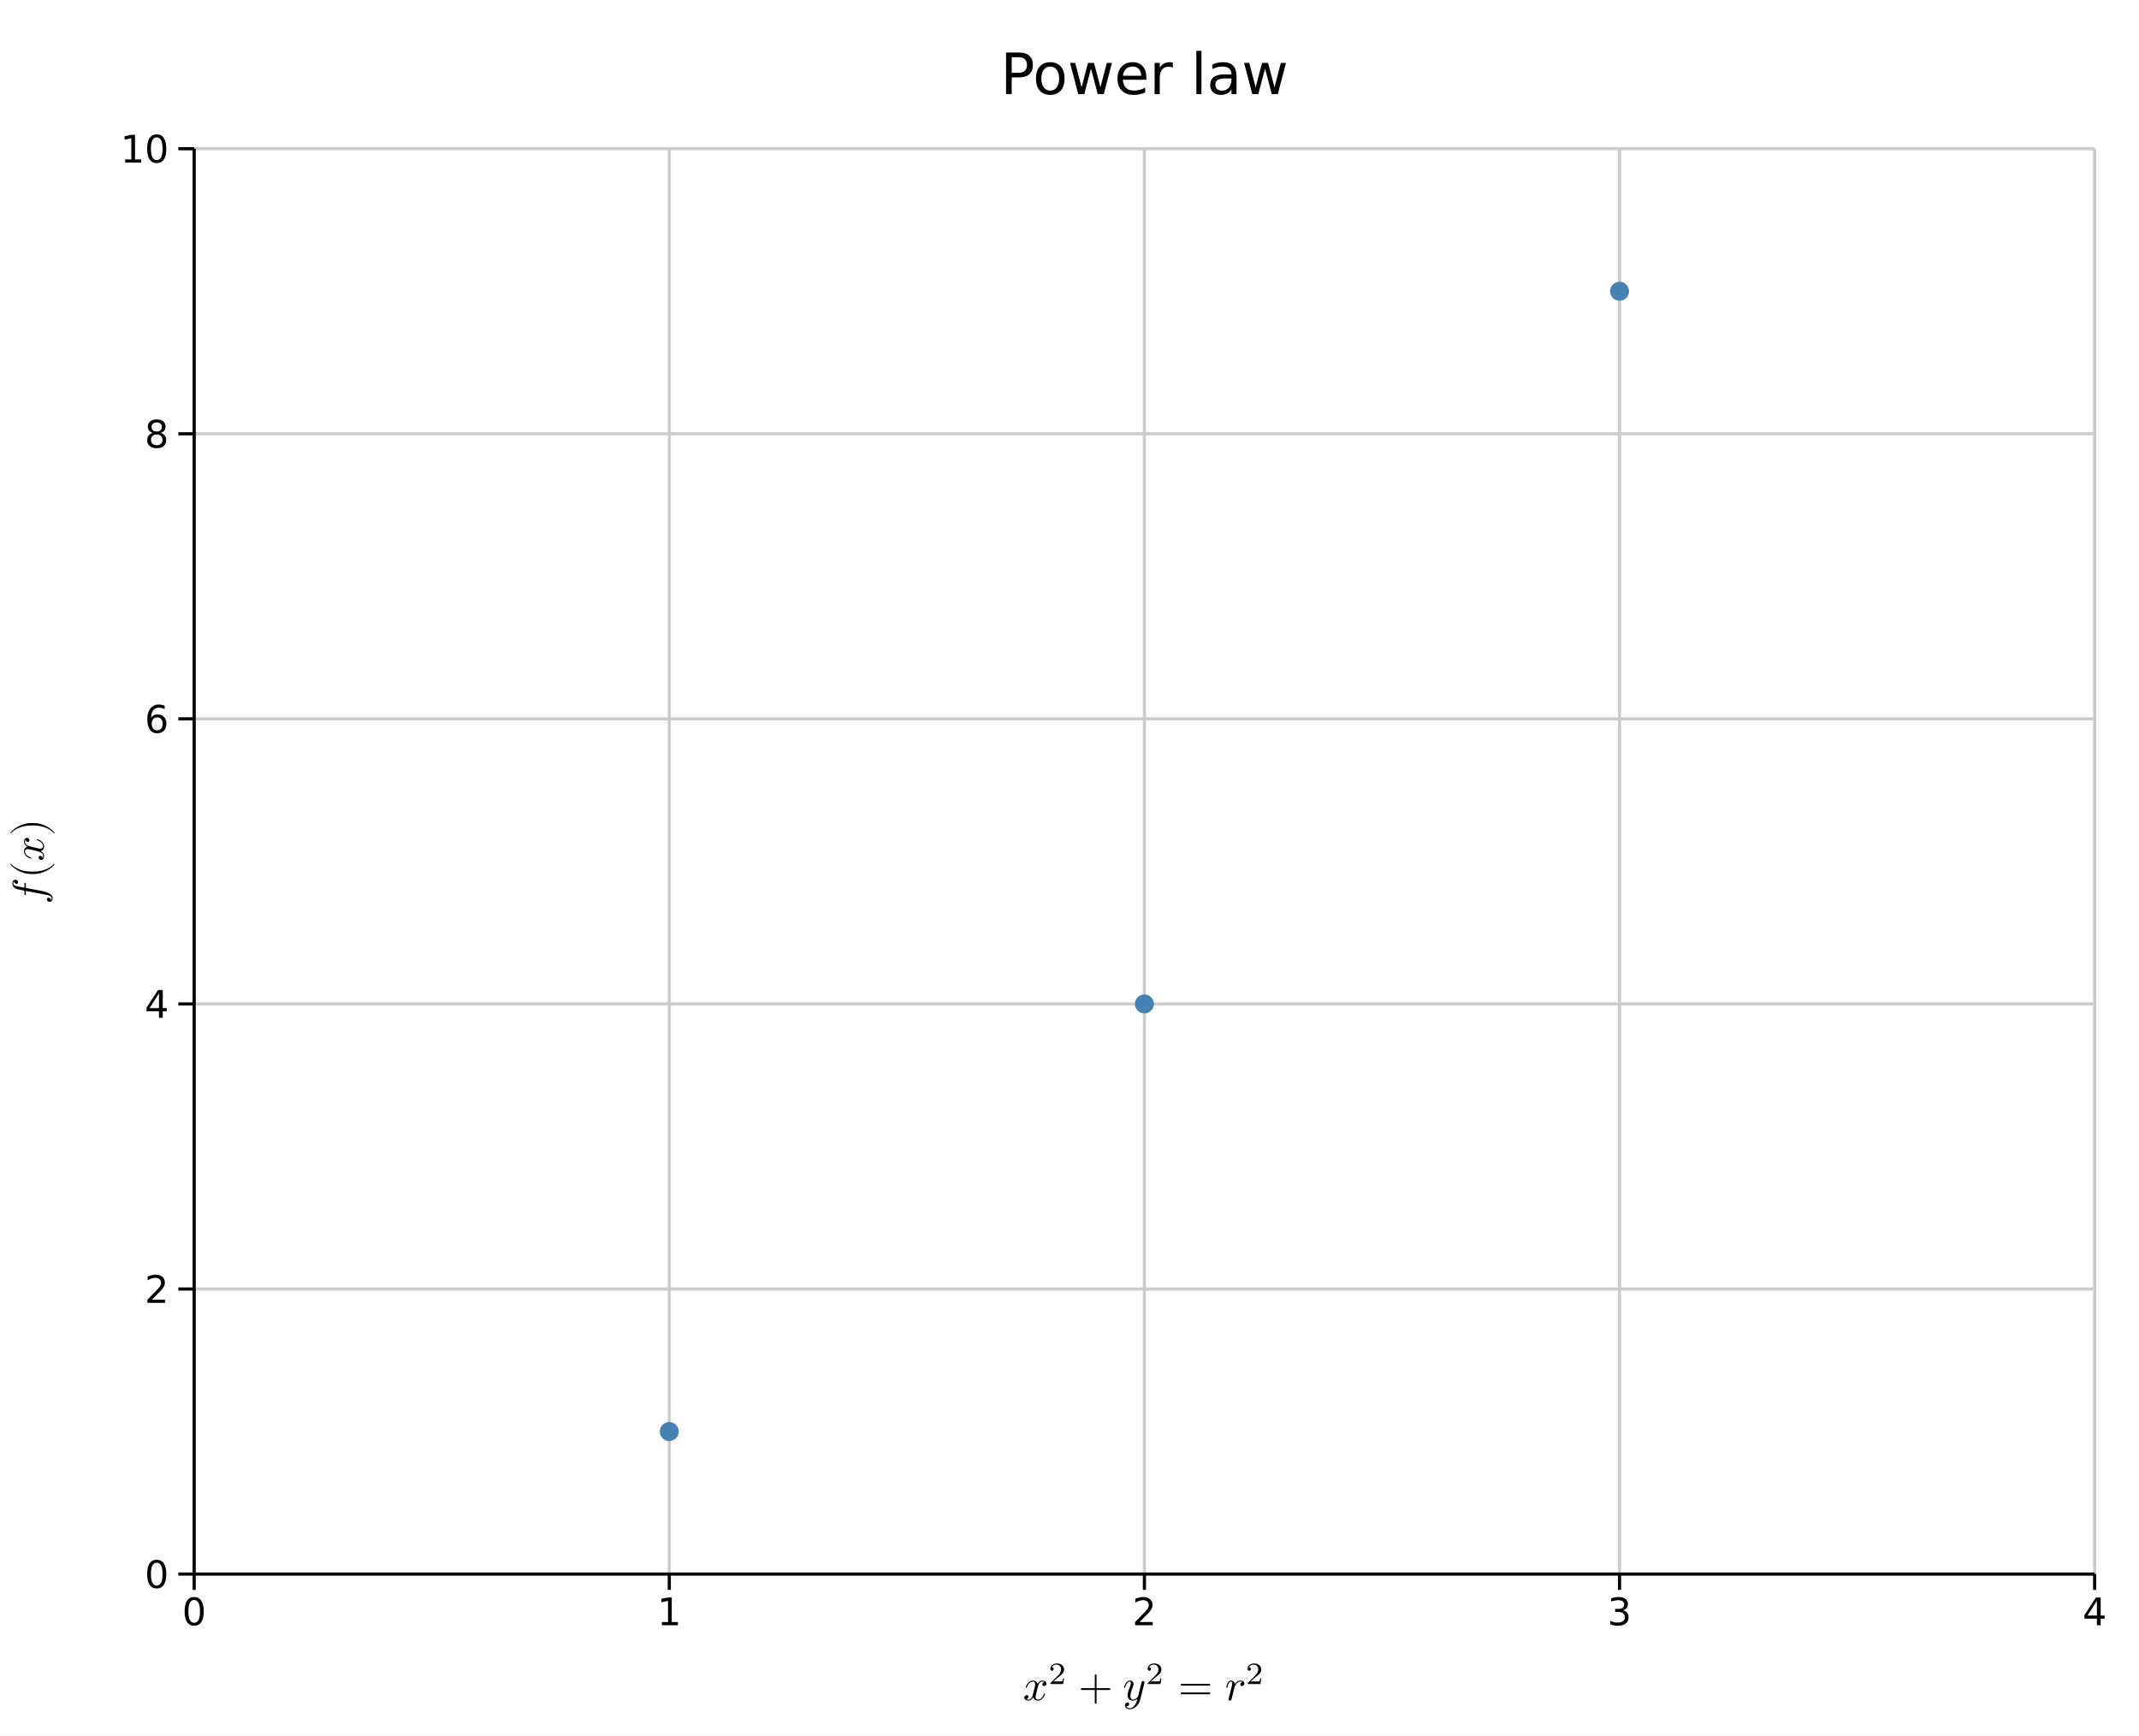
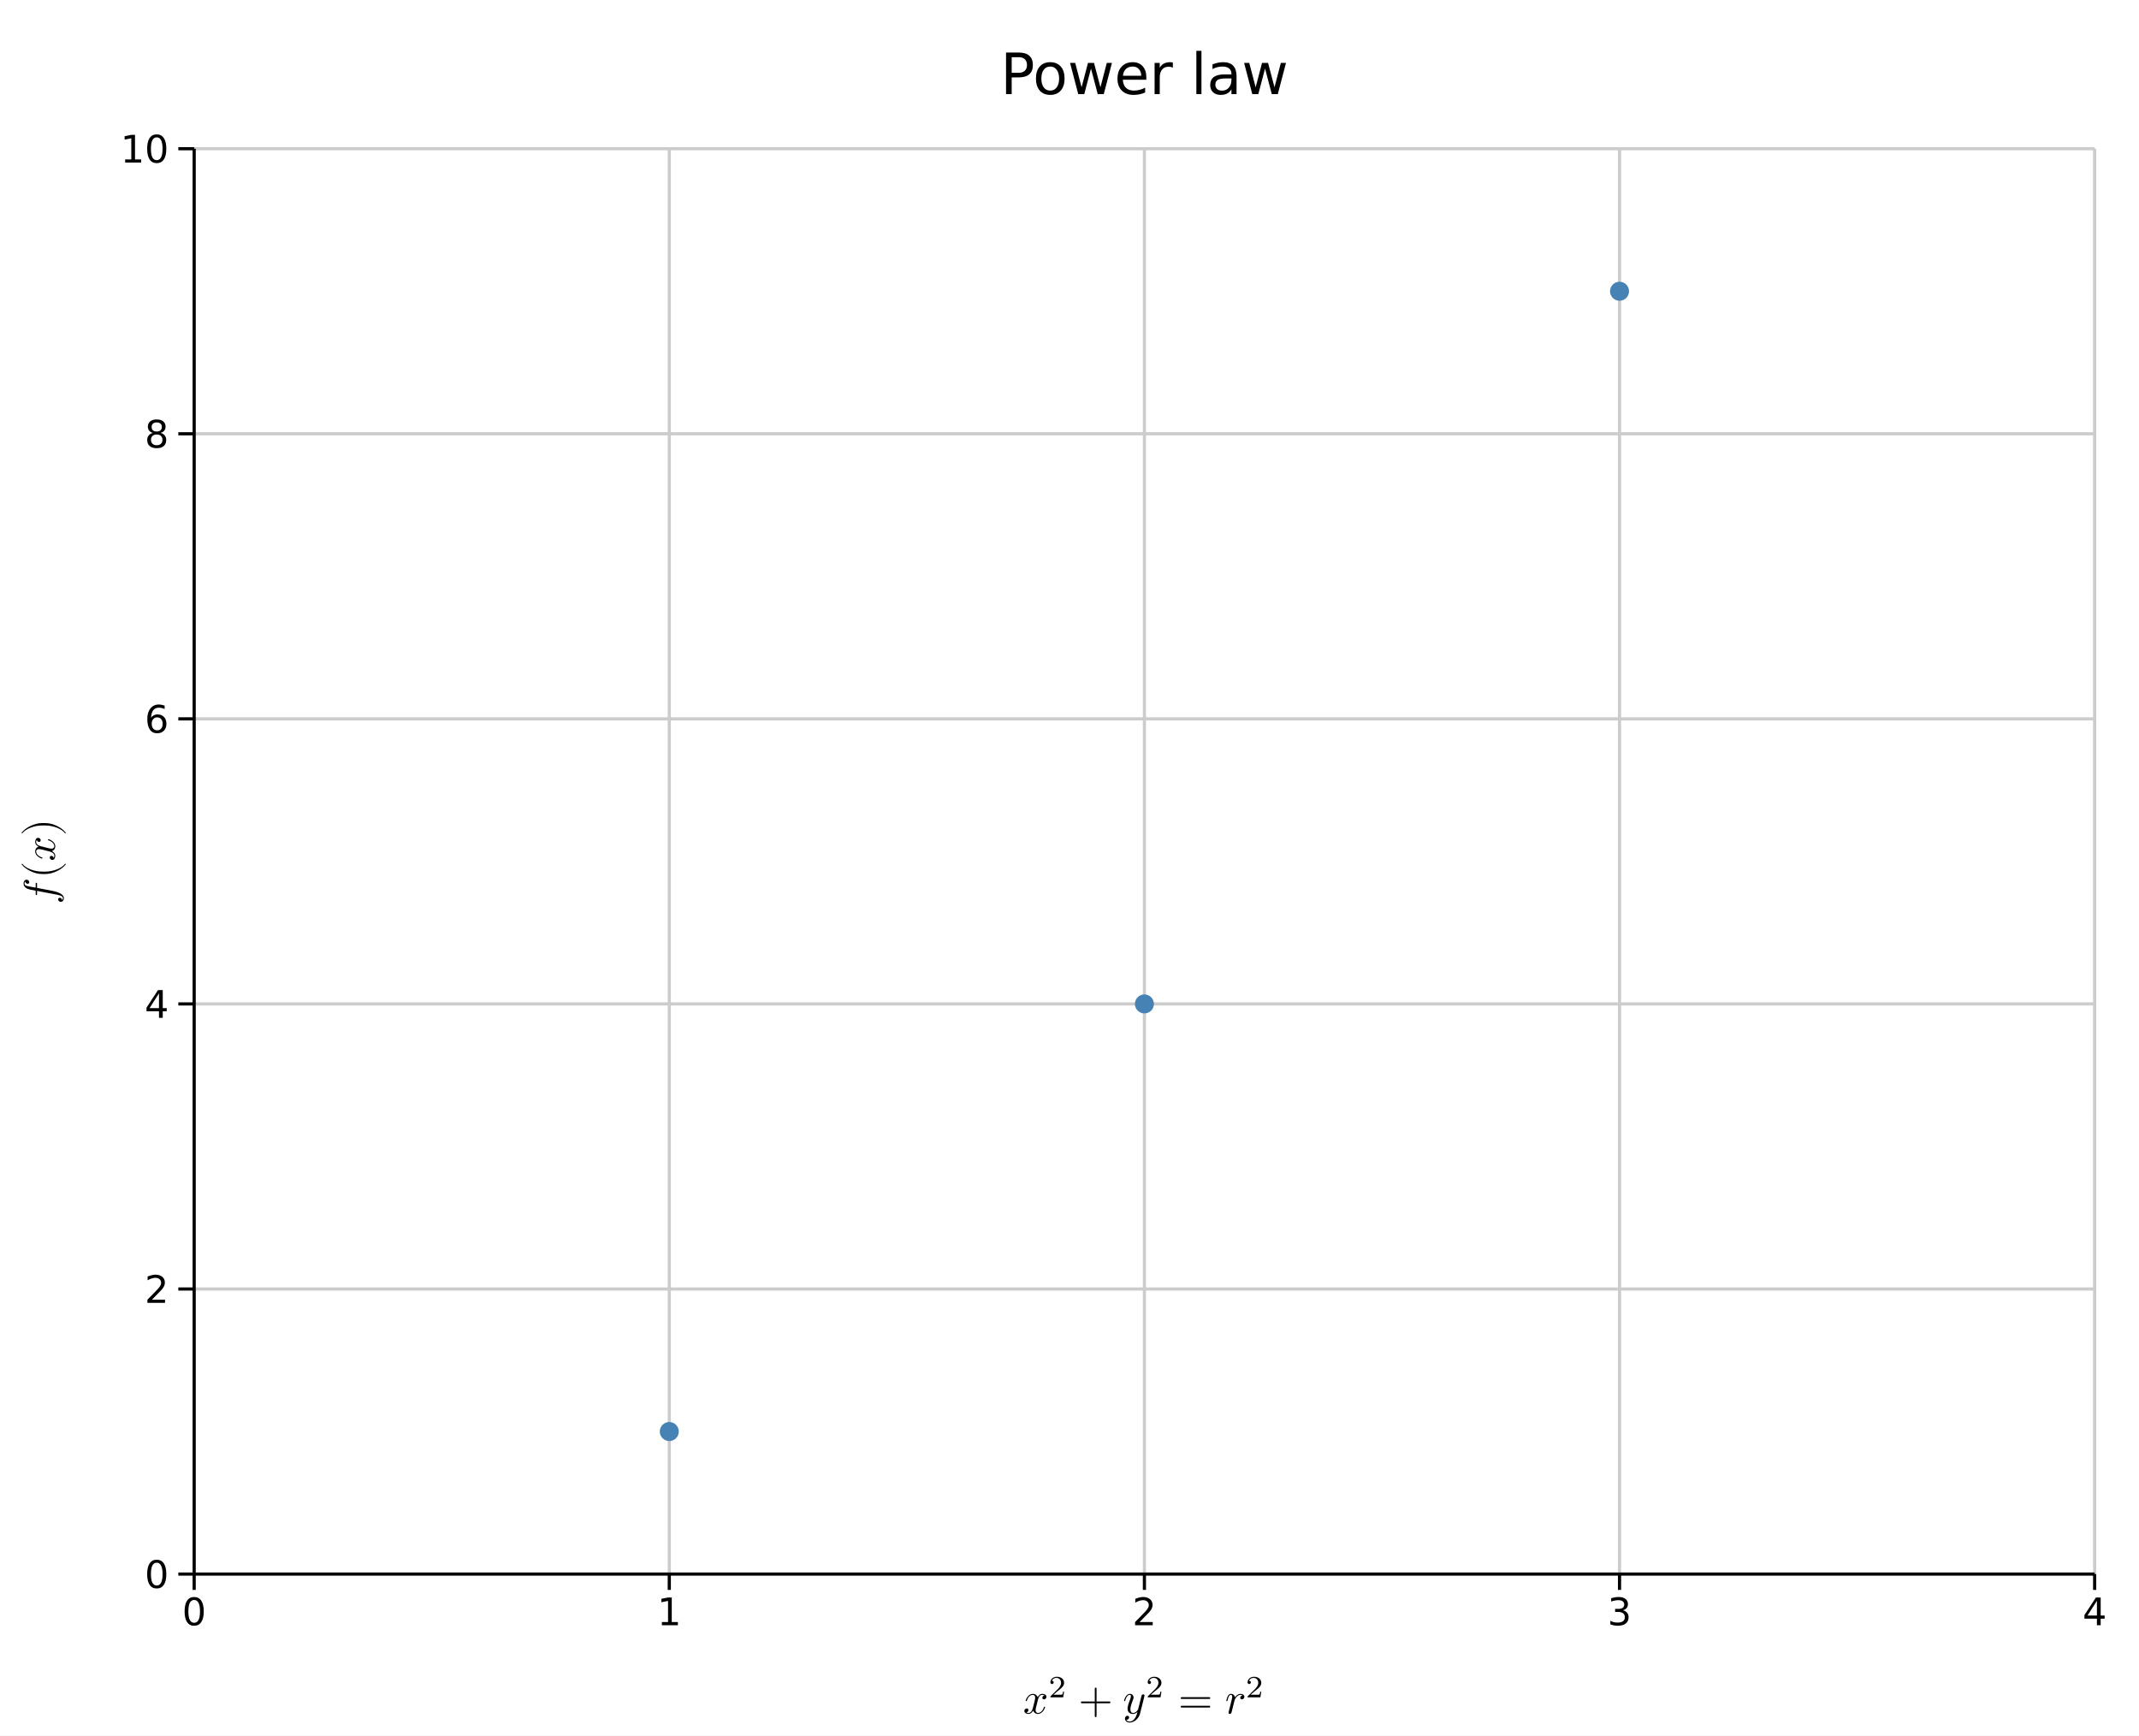
<svg xmlns="http://www.w3.org/2000/svg" width="675.3" height="547.95" font-family="DejaVu Sans, Verdana, Liberation Sans, Arial, sans-serif" fill="black">
  <rect width="100%" height="100%" fill="white" />
  <defs>
    <clipPath id="kuva-clip-1">
      <rect x="61.3" y="46.95" width="600" height="450" />
    </clipPath>
  </defs>
  <line x1="211.3" y1="46.95" x2="211.3" y2="496.95" stroke="#cccccc" stroke-width="1" />
  <line x1="361.3" y1="46.95" x2="361.3" y2="496.95" stroke="#cccccc" stroke-width="1" />
  <line x1="511.3" y1="46.95" x2="511.3" y2="496.95" stroke="#cccccc" stroke-width="1" />
  <line x1="661.3" y1="46.95" x2="661.3" y2="496.95" stroke="#cccccc" stroke-width="1" />
  <line x1="61.3" y1="406.95" x2="661.3" y2="406.95" stroke="#cccccc" stroke-width="1" />
  <line x1="61.3" y1="316.95" x2="661.3" y2="316.95" stroke="#cccccc" stroke-width="1" />
  <line x1="61.3" y1="226.95" x2="661.3" y2="226.95" stroke="#cccccc" stroke-width="1" />
  <line x1="61.3" y1="136.95" x2="661.3" y2="136.95" stroke="#cccccc" stroke-width="1" />
  <line x1="61.3" y1="46.95" x2="661.3" y2="46.95" stroke="#cccccc" stroke-width="1" />
  <line x1="61.3" y1="496.95" x2="661.3" y2="496.95" stroke="#000000" stroke-width="1" />
  <line x1="61.3" y1="46.95" x2="61.3" y2="496.95" stroke="#000000" stroke-width="1" />
  <line x1="61.3" y1="496.95" x2="61.3" y2="501.95" stroke="#000000" stroke-width="1" />
  <text x="61.3" y="513.09" font-size="12" text-anchor="middle">0</text>
  <line x1="211.3" y1="496.95" x2="211.3" y2="501.95" stroke="#000000" stroke-width="1" />
  <text x="211.3" y="513.09" font-size="12" text-anchor="middle">1</text>
  <line x1="361.3" y1="496.95" x2="361.3" y2="501.95" stroke="#000000" stroke-width="1" />
  <text x="361.3" y="513.09" font-size="12" text-anchor="middle">2</text>
  <line x1="511.3" y1="496.95" x2="511.3" y2="501.95" stroke="#000000" stroke-width="1" />
  <text x="511.3" y="513.09" font-size="12" text-anchor="middle">3</text>
  <line x1="661.3" y1="496.95" x2="661.3" y2="501.95" stroke="#000000" stroke-width="1" />
  <text x="661.3" y="513.09" font-size="12" text-anchor="middle">4</text>
  <line x1="56.3" y1="496.95" x2="61.3" y2="496.95" stroke="#000000" stroke-width="1" />
  <text x="53.3" y="501.33" font-size="12" text-anchor="end">0</text>
  <line x1="56.3" y1="406.95" x2="61.3" y2="406.95" stroke="#000000" stroke-width="1" />
  <text x="53.3" y="411.33" font-size="12" text-anchor="end">2</text>
  <line x1="56.3" y1="316.95" x2="61.3" y2="316.95" stroke="#000000" stroke-width="1" />
  <text x="53.3" y="321.33" font-size="12" text-anchor="end">4</text>
  <line x1="56.3" y1="226.95" x2="61.3" y2="226.95" stroke="#000000" stroke-width="1" />
  <text x="53.3" y="231.33" font-size="12" text-anchor="end">6</text>
  <line x1="56.3" y1="136.95" x2="61.3" y2="136.95" stroke="#000000" stroke-width="1" />
  <text x="53.3" y="141.33" font-size="12" text-anchor="end">8</text>
  <line x1="56.3" y1="46.95" x2="61.3" y2="46.95" stroke="#000000" stroke-width="1" />
  <text x="53.3" y="51.33" font-size="12" text-anchor="end">10</text>
-   <g transform="translate(318.7866,522.9911)">
+   <g transform="translate(318.7866,527.1911)">
    <g>
      <g class="typst-group">
        <g>
          <g class="typst-text" transform="matrix(1 0 0 -1 4.2 13.762)">
            <use href="#m0-g7E4F66948391BD2448478C50EF6A42A6" x="0" y="0" fill="#000000" fill-rule="nonzero" />
          </g>
          <g class="typst-text" transform="matrix(1 0 0 -1 12.208 8.68)">
            <use href="#m0-g6E3563D11ECFD61901553B2D239FD8DC" x="0" y="0" fill="#000000" fill-rule="nonzero" />
          </g>
          <g class="typst-text" transform="matrix(1 0 0 -1 21.67931 13.762)">
            <use href="#m0-g6E480AD8A29E27A3438BCA7357D08D80" x="0" y="0" fill="#000000" fill-rule="nonzero" />
          </g>
          <g class="typst-text" transform="matrix(1 0 0 -1 35.68242 13.762)">
            <use href="#m0-g32DE6906AAF89E2807173D299C3A3171" x="0" y="0" fill="#000000" fill-rule="nonzero" />
          </g>
          <g class="typst-text" transform="matrix(1 0 0 -1 42.93442 8.68)">
            <use href="#m0-g6E3563D11ECFD61901553B2D239FD8DC" x="0" y="0" fill="#000000" fill-rule="nonzero" />
          </g>
          <g class="typst-text" transform="matrix(1 0 0 -1 53.18351 13.762)">
            <use href="#m0-g5EC03E34BBB00EDC7FA7B842355CA4B8" x="0" y="0" fill="#000000" fill-rule="nonzero" />
          </g>
          <g class="typst-text" transform="matrix(1 0 0 -1 67.9644 13.762)">
            <use href="#m0-gFE3950AC373148A759D62E62653FA840" x="0" y="0" fill="#000000" fill-rule="nonzero" />
          </g>
          <g class="typst-text" transform="matrix(1 0 0 -1 74.4604 8.68)">
            <use href="#m0-g6E3563D11ECFD61901553B2D239FD8DC" x="0" y="0" fill="#000000" fill-rule="nonzero" />
          </g>
        </g>
      </g>
    </g>
    <defs id="m0-glyph">
      <symbol id="m0-g7E4F66948391BD2448478C50EF6A42A6" overflow="visible">
        <path d="M 0 0m 7.378 5.264 c 0 0.728 -0.826 0.924 -1.302 0.924 c -0.812 0 -1.302 -0.742 -1.47 -1.064 c -0.35 0.924 -1.106 1.064 -1.512 1.064 c -1.456 0 -2.254 -1.806 -2.254 -2.156 c 0 -0.14 0.168 -0.14 0.168 -0.14 c 0.112 0 0.154 0.028 0.182 0.154 c 0.476 1.484 1.4 1.834 1.876 1.834 c 0.266 0 0.756 -0.126 0.756 -0.938 c 0 -0.434 -0.238 -1.372 -0.756 -3.332 c -0.224 -0.868 -0.714 -1.456 -1.33 -1.456 c -0.084 0 -0.406 0 -0.7 0.182 c 0.35 0.07 0.658 0.364 0.658 0.756 c 0 0.378 -0.308 0.49 -0.518 0.49 c -0.42 0 -0.77 -0.364 -0.77 -0.812 c 0 -0.644 0.7 -0.924 1.316 -0.924 c 0.924 0 1.428 0.98 1.47 1.064 c 0.168 -0.518 0.672 -1.064 1.512 -1.064 c 1.442 0 2.24 1.806 2.24 2.156 c 0 0.14 -0.126 0.14 -0.168 0.14 c -0.126 0 -0.154 -0.056 -0.182 -0.154 c -0.462 -1.498 -1.414 -1.834 -1.862 -1.834 c -0.546 0 -0.77 0.448 -0.77 0.924 c 0 0.308 0.084 0.616 0.238 1.232 l 0.476 1.918 c 0.084 0.364 0.406 1.652 1.386 1.652 c 0.07 0 0.406 0 0.7 -0.182 c -0.392 -0.07 -0.672 -0.42 -0.672 -0.756 c 0 -0.224 0.154 -0.49 0.532 -0.49 c 0.308 0 0.756 0.252 0.756 0.812 Z " />
      </symbol>
      <symbol id="m0-g6E3563D11ECFD61901553B2D239FD8DC" overflow="visible">
        <path d="M 0 0m 4.949 1.784 h -0.333 c -0.029 -0.216 -0.127 -0.794 -0.255 -0.892 c -0.078 -0.059 -0.833 -0.059 -0.97 -0.059 h -1.803 c 1.029 0.911 1.372 1.186 1.96 1.646 c 0.725 0.578 1.401 1.186 1.401 2.117 c 0 1.186 -1.039 1.911 -2.293 1.911 c -1.215 0 -2.038 -0.853 -2.038 -1.754 c 0 -0.5 0.421 -0.549 0.519 -0.549 c 0.235 0 0.519 0.167 0.519 0.519 c 0 0.176 -0.069 0.519 -0.578 0.519 c 0.304 0.696 0.97 0.911 1.431 0.911 c 0.98 0 1.49 -0.764 1.49 -1.558 c 0 -0.853 -0.608 -1.529 -0.921 -1.882 l -2.362 -2.332 c -0.098 -0.088 -0.098 -0.108 -0.098 -0.382 h 4.038 Z " />
      </symbol>
      <symbol id="m0-g6E480AD8A29E27A3438BCA7357D08D80" overflow="visible">
        <path d="M 0 0m 10.108 3.5 c 0 0.154 -0.126 0.28 -0.28 0.28 h -4.102 v 4.102 c 0 0.154 -0.126 0.28 -0.28 0.28 c -0.154 0 -0.28 -0.126 -0.28 -0.28 v -4.102 h -4.102 c -0.154 0 -0.28 -0.126 -0.28 -0.28 c 0 -0.154 0.126 -0.28 0.28 -0.28 h 4.102 v -4.102 c 0 -0.154 0.126 -0.28 0.28 -0.28 c 0.154 0 0.28 0.126 0.28 0.28 v 4.102 h 4.102 c 0.154 0 0.28 0.126 0.28 0.28 Z " />
      </symbol>
      <symbol id="m0-g32DE6906AAF89E2807173D299C3A3171" overflow="visible">
        <path d="M 0 0m 6.86 5.656 c 0 0.252 -0.196 0.378 -0.406 0.378 c -0.14 0 -0.364 -0.084 -0.49 -0.294 c -0.028 -0.07 -0.14 -0.504 -0.196 -0.756 l -0.28 -1.12 l -0.63 -2.52 c -0.056 -0.21 -0.658 -1.19 -1.582 -1.19 c -0.714 0 -0.868 0.616 -0.868 1.134 c 0 0.644 0.238 1.512 0.714 2.744 c 0.224 0.574 0.28 0.728 0.28 1.008 c 0 0.63 -0.448 1.148 -1.148 1.148 c -1.33 0 -1.848 -2.03 -1.848 -2.156 c 0 -0.14 0.168 -0.14 0.168 -0.14 c 0.14 0 0.154 0.028 0.224 0.252 c 0.378 1.316 0.938 1.736 1.414 1.736 c 0.112 0 0.35 0 0.35 -0.448 c 0 -0.35 -0.14 -0.714 -0.238 -0.98 c -0.56 -1.484 -0.812 -2.282 -0.812 -2.94 c 0 -1.246 0.882 -1.666 1.708 -1.666 c 0.546 0 1.022 0.238 1.414 0.63 c -0.182 -0.728 -0.35 -1.414 -0.91 -2.156 c -0.364 -0.476 -0.896 -0.882 -1.54 -0.882 c -0.196 0 -0.826 0.042 -1.064 0.588 c 0.224 0 0.406 0 0.602 0.168 c 0.14 0.126 0.28 0.308 0.28 0.574 c 0 0.434 -0.378 0.49 -0.518 0.49 c -0.322 0 -0.784 -0.224 -0.784 -0.91 c 0 -0.7 0.616 -1.218 1.484 -1.218 c 1.442 0 2.884 1.274 3.276 2.856 l 1.344 5.348 c 0.056 0.196 0.056 0.224 0.056 0.322 Z " />
      </symbol>
      <symbol id="m0-g5EC03E34BBB00EDC7FA7B842355CA4B8" overflow="visible">
        <path d="M 0 0m 10.108 4.858 c 0 0.154 -0.126 0.28 -0.28 0.28 h -8.764 c -0.154 0 -0.28 -0.126 -0.28 -0.28 c 0 -0.154 0.126 -0.28 0.28 -0.28 h 8.764 c 0.154 0 0.28 0.126 0.28 0.28 Z m 0 -2.716 c 0 0.154 -0.126 0.28 -0.28 0.28 h -8.764 c -0.154 0 -0.28 -0.126 -0.28 -0.28 c 0 -0.154 0.126 -0.28 0.28 -0.28 h 8.764 c 0.154 0 0.28 0.126 0.28 0.28 Z " />
      </symbol>
      <symbol id="m0-gFE3950AC373148A759D62E62653FA840" overflow="visible">
        <path d="M 0 0m 6.104 5.278 c 0 0.49 -0.448 0.91 -1.162 0.91 c -0.91 0 -1.526 -0.686 -1.792 -1.078 c -0.112 0.63 -0.616 1.078 -1.274 1.078 c -0.644 0 -0.91 -0.546 -1.036 -0.798 c -0.252 -0.476 -0.434 -1.316 -0.434 -1.358 c 0 -0.14 0.168 -0.14 0.168 -0.14 c 0.14 0 0.154 0.014 0.238 0.322 c 0.238 0.994 0.518 1.666 1.022 1.666 c 0.238 0 0.434 -0.112 0.434 -0.644 c 0 -0.294 -0.042 -0.448 -0.224 -1.176 l -0.812 -3.234 c -0.042 -0.21 -0.126 -0.532 -0.126 -0.602 c 0 -0.252 0.196 -0.378 0.406 -0.378 c 0.168 0 0.42 0.112 0.518 0.392 c 0.028 0.056 0.504 1.96 0.56 2.212 l 0.448 1.82 c 0.056 0.182 0.448 0.84 0.784 1.148 c 0.112 0.098 0.518 0.462 1.12 0.462 c 0.364 0 0.588 -0.168 0.588 -0.168 c -0.42 -0.07 -0.728 -0.406 -0.728 -0.77 c 0 -0.224 0.154 -0.49 0.532 -0.49 c 0.378 0 0.77 0.322 0.77 0.826 Z " />
      </symbol>
    </defs>
  </g>
-   <g transform="translate(0.665125,0)">
-     <g transform="rotate(-90,17.29688,271.9531)">
-       <g transform="translate(-0.413125,253.9911)">
-         <g>
-           <g class="typst-group">
-             <g>
-               <g class="typst-text" transform="matrix(1 0 0 -1 4.2 13.762)">
-                 <use href="#m1-g110E3D4BCD026E5E742C371DF360DF7D" x="0" y="0" fill="#000000" fill-rule="nonzero" />
-               </g>
-               <g class="typst-text" transform="matrix(1 0 0 -1 12.32 13.762)">
-                 <use href="#m1-gF59359D7FF6AE55D3D4C6BEFD61DC11E" x="0" y="0" fill="#000000" fill-rule="nonzero" />
-               </g>
-               <g class="typst-text" transform="matrix(1 0 0 -1 17.766 13.762)">
-                 <use href="#m1-g7E4F66948391BD2448478C50EF6A42A6" x="0" y="0" fill="#000000" fill-rule="nonzero" />
-               </g>
-               <g class="typst-text" transform="matrix(1 0 0 -1 25.774 13.762)">
-                 <use href="#m1-g8641FB8E71730C491C7459D64E81967E" x="0" y="0" fill="#000000" fill-rule="nonzero" />
-               </g>
+   <g transform="rotate(-90,17.29688,271.9531)">
+     <g transform="translate(-0.413125,258.1911)">
+       <g>
+         <g class="typst-group">
+           <g>
+             <g class="typst-text" transform="matrix(1 0 0 -1 4.2 13.762)">
+               <use href="#m1-g110E3D4BCD026E5E742C371DF360DF7D" x="0" y="0" fill="#000000" fill-rule="nonzero" />
+             </g>
+             <g class="typst-text" transform="matrix(1 0 0 -1 12.32 13.762)">
+               <use href="#m1-gF59359D7FF6AE55D3D4C6BEFD61DC11E" x="0" y="0" fill="#000000" fill-rule="nonzero" />
+             </g>
+             <g class="typst-text" transform="matrix(1 0 0 -1 17.766 13.762)">
+               <use href="#m1-g7E4F66948391BD2448478C50EF6A42A6" x="0" y="0" fill="#000000" fill-rule="nonzero" />
+             </g>
+             <g class="typst-text" transform="matrix(1 0 0 -1 25.774 13.762)">
+               <use href="#m1-g8641FB8E71730C491C7459D64E81967E" x="0" y="0" fill="#000000" fill-rule="nonzero" />
            </g>
          </g>
        </g>
-         <defs id="m1-glyph">
-           <symbol id="m1-g110E3D4BCD026E5E742C371DF360DF7D" overflow="visible">
-             <path d="M 0 0m 7.728 8.904 c 0 0.644 -0.644 0.966 -1.218 0.966 c -0.476 0 -1.358 -0.252 -1.778 -1.638 c -0.084 -0.294 -0.126 -0.434 -0.462 -2.198 h -0.966 c -0.266 0 -0.42 0 -0.42 -0.266 c 0 -0.168 0.126 -0.168 0.392 -0.168 h 0.924 l -1.05 -5.53 c -0.252 -1.358 -0.49 -2.632 -1.218 -2.632 c -0.056 0 -0.406 0 -0.672 0.252 c 0.644 0.042 0.77 0.546 0.77 0.756 c 0 0.322 -0.252 0.49 -0.518 0.49 c -0.364 0 -0.77 -0.308 -0.77 -0.84 c 0 -0.63 0.616 -0.966 1.19 -0.966 c 0.77 0 1.33 0.826 1.582 1.358 c 0.448 0.882 0.77 2.576 0.784 2.674 l 0.84 4.438 h 1.204 c 0.28 0 0.42 0 0.42 0.28 c 0 0.154 -0.14 0.154 -0.378 0.154 h -1.162 c 0.154 0.812 0.14 0.784 0.294 1.596 c 0.056 0.294 0.252 1.288 0.336 1.456 c 0.126 0.266 0.364 0.476 0.658 0.476 c 0.056 0 0.42 0 0.686 -0.252 c -0.616 -0.056 -0.756 -0.546 -0.756 -0.756 c 0 -0.322 0.252 -0.49 0.518 -0.49 c 0.364 0 0.77 0.308 0.77 0.84 Z " />
-           </symbol>
-           <symbol id="m1-gF59359D7FF6AE55D3D4C6BEFD61DC11E" overflow="visible">
-             <path d="M 0 0m 4.648 -3.332 c 0 0.042 -0.028 0.084 -0.056 0.112 c -1.456 1.092 -2.422 3.892 -2.422 6.132 v 1.176 c 0 2.24 0.966 5.04 2.422 6.132 c 0.028 0.028 0.056 0.07 0.056 0.112 c 0 0.07 -0.07 0.14 -0.14 0.14 c -0.028 0 -0.056 -0.014 -0.084 -0.028 c -1.54 -1.162 -3.01 -3.962 -3.01 -6.356 v -1.176 c 0 -2.394 1.47 -5.194 3.01 -6.356 c 0.028 -0.014 0.056 -0.028 0.084 -0.028 c 0.07 0 0.14 0.07 0.14 0.14 Z " />
-           </symbol>
-           <symbol id="m1-g7E4F66948391BD2448478C50EF6A42A6" overflow="visible">
-             <path d="M 0 0m 7.378 5.264 c 0 0.728 -0.826 0.924 -1.302 0.924 c -0.812 0 -1.302 -0.742 -1.47 -1.064 c -0.35 0.924 -1.106 1.064 -1.512 1.064 c -1.456 0 -2.254 -1.806 -2.254 -2.156 c 0 -0.14 0.168 -0.14 0.168 -0.14 c 0.112 0 0.154 0.028 0.182 0.154 c 0.476 1.484 1.4 1.834 1.876 1.834 c 0.266 0 0.756 -0.126 0.756 -0.938 c 0 -0.434 -0.238 -1.372 -0.756 -3.332 c -0.224 -0.868 -0.714 -1.456 -1.33 -1.456 c -0.084 0 -0.406 0 -0.7 0.182 c 0.35 0.07 0.658 0.364 0.658 0.756 c 0 0.378 -0.308 0.49 -0.518 0.49 c -0.42 0 -0.77 -0.364 -0.77 -0.812 c 0 -0.644 0.7 -0.924 1.316 -0.924 c 0.924 0 1.428 0.98 1.47 1.064 c 0.168 -0.518 0.672 -1.064 1.512 -1.064 c 1.442 0 2.24 1.806 2.24 2.156 c 0 0.14 -0.126 0.14 -0.168 0.14 c -0.126 0 -0.154 -0.056 -0.182 -0.154 c -0.462 -1.498 -1.414 -1.834 -1.862 -1.834 c -0.546 0 -0.77 0.448 -0.77 0.924 c 0 0.308 0.084 0.616 0.238 1.232 l 0.476 1.918 c 0.084 0.364 0.406 1.652 1.386 1.652 c 0.07 0 0.406 0 0.7 -0.182 c -0.392 -0.07 -0.672 -0.42 -0.672 -0.756 c 0 -0.224 0.154 -0.49 0.532 -0.49 c 0.308 0 0.756 0.252 0.756 0.812 Z " />
-           </symbol>
-           <symbol id="m1-g8641FB8E71730C491C7459D64E81967E" overflow="visible">
-             <path d="M 0 0m 4.032 2.912 v 1.176 c 0 2.394 -1.47 5.194 -3.01 6.356 c -0.028 0.014 -0.056 0.028 -0.084 0.028 c -0.07 0 -0.14 -0.07 -0.14 -0.14 c 0 -0.042 0.028 -0.084 0.056 -0.112 c 1.456 -1.092 2.422 -3.892 2.422 -6.132 v -1.176 c 0 -2.24 -0.966 -5.04 -2.422 -6.132 c -0.028 -0.028 -0.056 -0.07 -0.056 -0.112 c 0 -0.07 0.07 -0.14 0.14 -0.14 c 0.028 0 0.056 0.014 0.084 0.028 c 1.54 1.162 3.01 3.962 3.01 6.356 Z " />
-           </symbol>
-         </defs>
      </g>
+       <defs id="m1-glyph">
+         <symbol id="m1-g110E3D4BCD026E5E742C371DF360DF7D" overflow="visible">
+           <path d="M 0 0m 7.728 8.904 c 0 0.644 -0.644 0.966 -1.218 0.966 c -0.476 0 -1.358 -0.252 -1.778 -1.638 c -0.084 -0.294 -0.126 -0.434 -0.462 -2.198 h -0.966 c -0.266 0 -0.42 0 -0.42 -0.266 c 0 -0.168 0.126 -0.168 0.392 -0.168 h 0.924 l -1.05 -5.53 c -0.252 -1.358 -0.49 -2.632 -1.218 -2.632 c -0.056 0 -0.406 0 -0.672 0.252 c 0.644 0.042 0.77 0.546 0.77 0.756 c 0 0.322 -0.252 0.49 -0.518 0.49 c -0.364 0 -0.77 -0.308 -0.77 -0.84 c 0 -0.63 0.616 -0.966 1.19 -0.966 c 0.77 0 1.33 0.826 1.582 1.358 c 0.448 0.882 0.77 2.576 0.784 2.674 l 0.84 4.438 h 1.204 c 0.28 0 0.42 0 0.42 0.28 c 0 0.154 -0.14 0.154 -0.378 0.154 h -1.162 c 0.154 0.812 0.14 0.784 0.294 1.596 c 0.056 0.294 0.252 1.288 0.336 1.456 c 0.126 0.266 0.364 0.476 0.658 0.476 c 0.056 0 0.42 0 0.686 -0.252 c -0.616 -0.056 -0.756 -0.546 -0.756 -0.756 c 0 -0.322 0.252 -0.49 0.518 -0.49 c 0.364 0 0.77 0.308 0.77 0.84 Z " />
+         </symbol>
+         <symbol id="m1-gF59359D7FF6AE55D3D4C6BEFD61DC11E" overflow="visible">
+           <path d="M 0 0m 4.648 -3.332 c 0 0.042 -0.028 0.084 -0.056 0.112 c -1.456 1.092 -2.422 3.892 -2.422 6.132 v 1.176 c 0 2.24 0.966 5.04 2.422 6.132 c 0.028 0.028 0.056 0.07 0.056 0.112 c 0 0.07 -0.07 0.14 -0.14 0.14 c -0.028 0 -0.056 -0.014 -0.084 -0.028 c -1.54 -1.162 -3.01 -3.962 -3.01 -6.356 v -1.176 c 0 -2.394 1.47 -5.194 3.01 -6.356 c 0.028 -0.014 0.056 -0.028 0.084 -0.028 c 0.07 0 0.14 0.07 0.14 0.14 Z " />
+         </symbol>
+         <symbol id="m1-g7E4F66948391BD2448478C50EF6A42A6" overflow="visible">
+           <path d="M 0 0m 7.378 5.264 c 0 0.728 -0.826 0.924 -1.302 0.924 c -0.812 0 -1.302 -0.742 -1.47 -1.064 c -0.35 0.924 -1.106 1.064 -1.512 1.064 c -1.456 0 -2.254 -1.806 -2.254 -2.156 c 0 -0.14 0.168 -0.14 0.168 -0.14 c 0.112 0 0.154 0.028 0.182 0.154 c 0.476 1.484 1.4 1.834 1.876 1.834 c 0.266 0 0.756 -0.126 0.756 -0.938 c 0 -0.434 -0.238 -1.372 -0.756 -3.332 c -0.224 -0.868 -0.714 -1.456 -1.33 -1.456 c -0.084 0 -0.406 0 -0.7 0.182 c 0.35 0.07 0.658 0.364 0.658 0.756 c 0 0.378 -0.308 0.49 -0.518 0.49 c -0.42 0 -0.77 -0.364 -0.77 -0.812 c 0 -0.644 0.7 -0.924 1.316 -0.924 c 0.924 0 1.428 0.98 1.47 1.064 c 0.168 -0.518 0.672 -1.064 1.512 -1.064 c 1.442 0 2.24 1.806 2.24 2.156 c 0 0.14 -0.126 0.14 -0.168 0.14 c -0.126 0 -0.154 -0.056 -0.182 -0.154 c -0.462 -1.498 -1.414 -1.834 -1.862 -1.834 c -0.546 0 -0.77 0.448 -0.77 0.924 c 0 0.308 0.084 0.616 0.238 1.232 l 0.476 1.918 c 0.084 0.364 0.406 1.652 1.386 1.652 c 0.07 0 0.406 0 0.7 -0.182 c -0.392 -0.07 -0.672 -0.42 -0.672 -0.756 c 0 -0.224 0.154 -0.49 0.532 -0.49 c 0.308 0 0.756 0.252 0.756 0.812 Z " />
+         </symbol>
+         <symbol id="m1-g8641FB8E71730C491C7459D64E81967E" overflow="visible">
+           <path d="M 0 0m 4.032 2.912 v 1.176 c 0 2.394 -1.47 5.194 -3.01 6.356 c -0.028 0.014 -0.056 0.028 -0.084 0.028 c -0.07 0 -0.14 -0.07 -0.14 -0.14 c 0 -0.042 0.028 -0.084 0.056 -0.112 c 1.456 -1.092 2.422 -3.892 2.422 -6.132 v -1.176 c 0 -2.24 -0.966 -5.04 -2.422 -6.132 c -0.028 -0.028 -0.056 -0.07 -0.056 -0.112 c 0 -0.07 0.07 -0.14 0.14 -0.14 c 0.028 0 0.056 0.014 0.084 0.028 c 1.54 1.162 3.01 3.962 3.01 6.356 Z " />
+         </symbol>
+       </defs>
    </g>
  </g>
  <text x="361.3" y="29.71" font-size="18" text-anchor="middle">Power law</text>
  <g clip-path="url(#kuva-clip-1)">
    <circle cx="211.3" cy="451.95" r="3" fill="#4682b4" />
    <circle cx="361.3" cy="316.95" r="3" fill="#4682b4" />
    <circle cx="511.3" cy="91.95" r="3" fill="#4682b4" />
  </g>
</svg>
